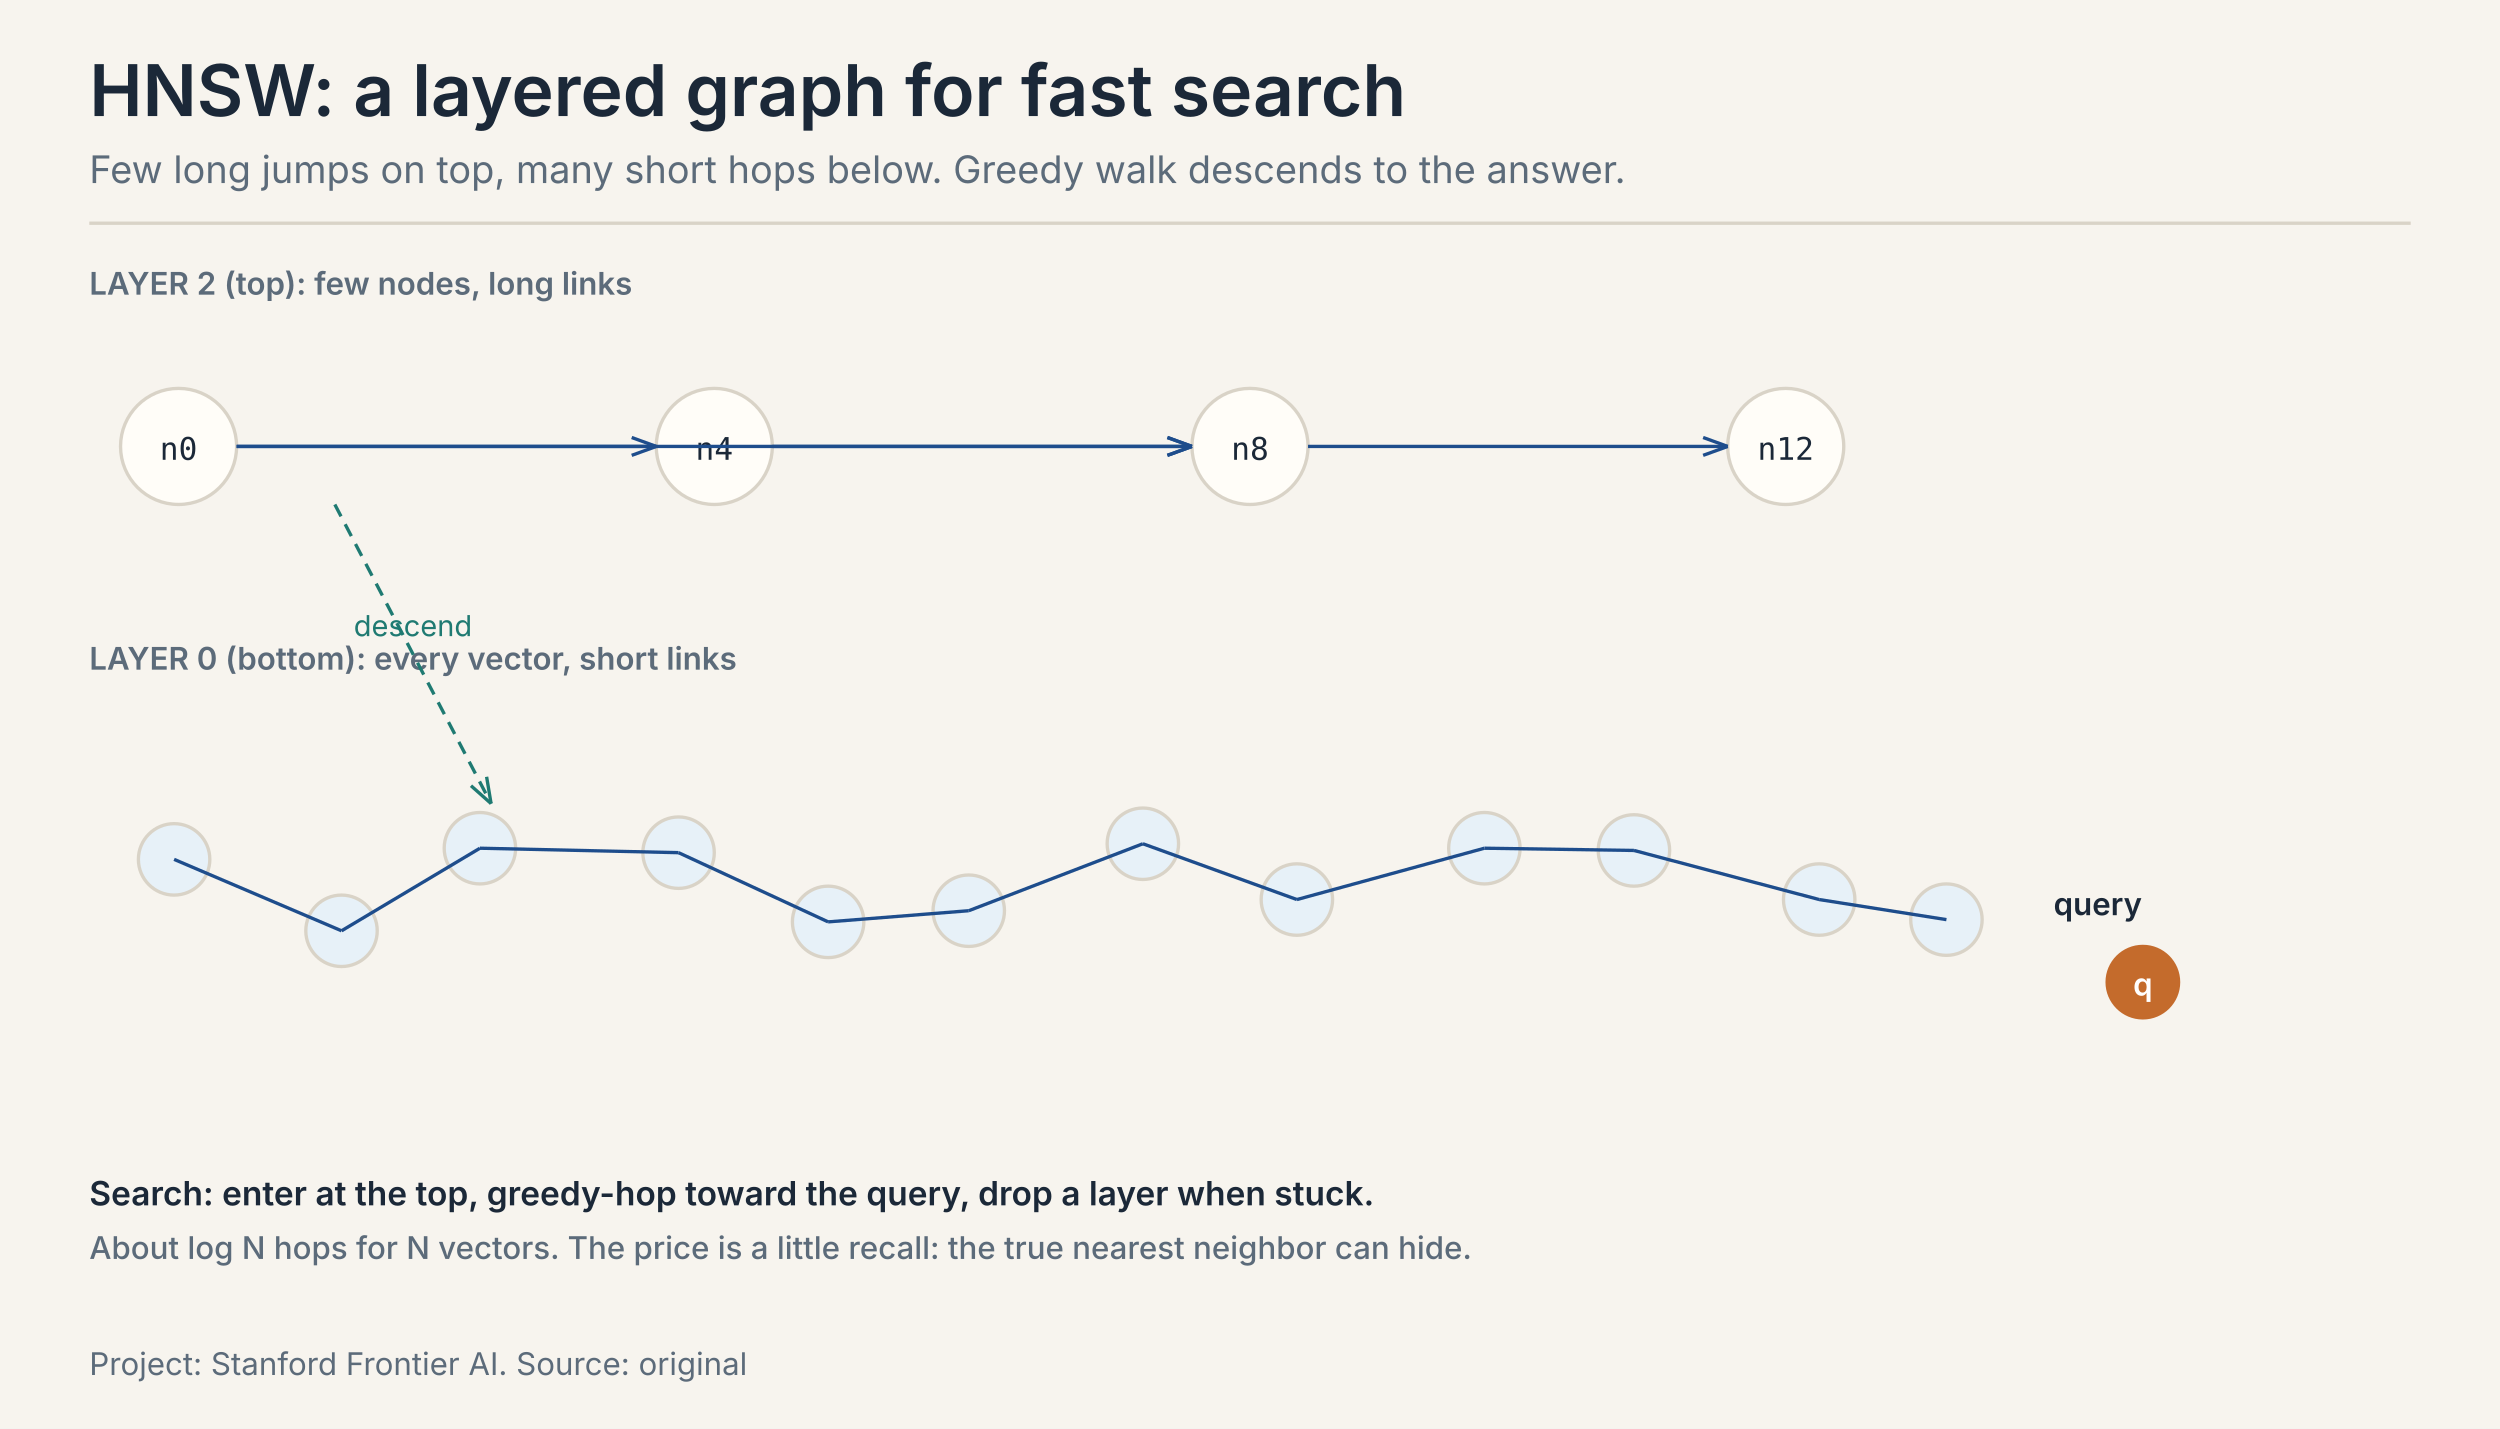
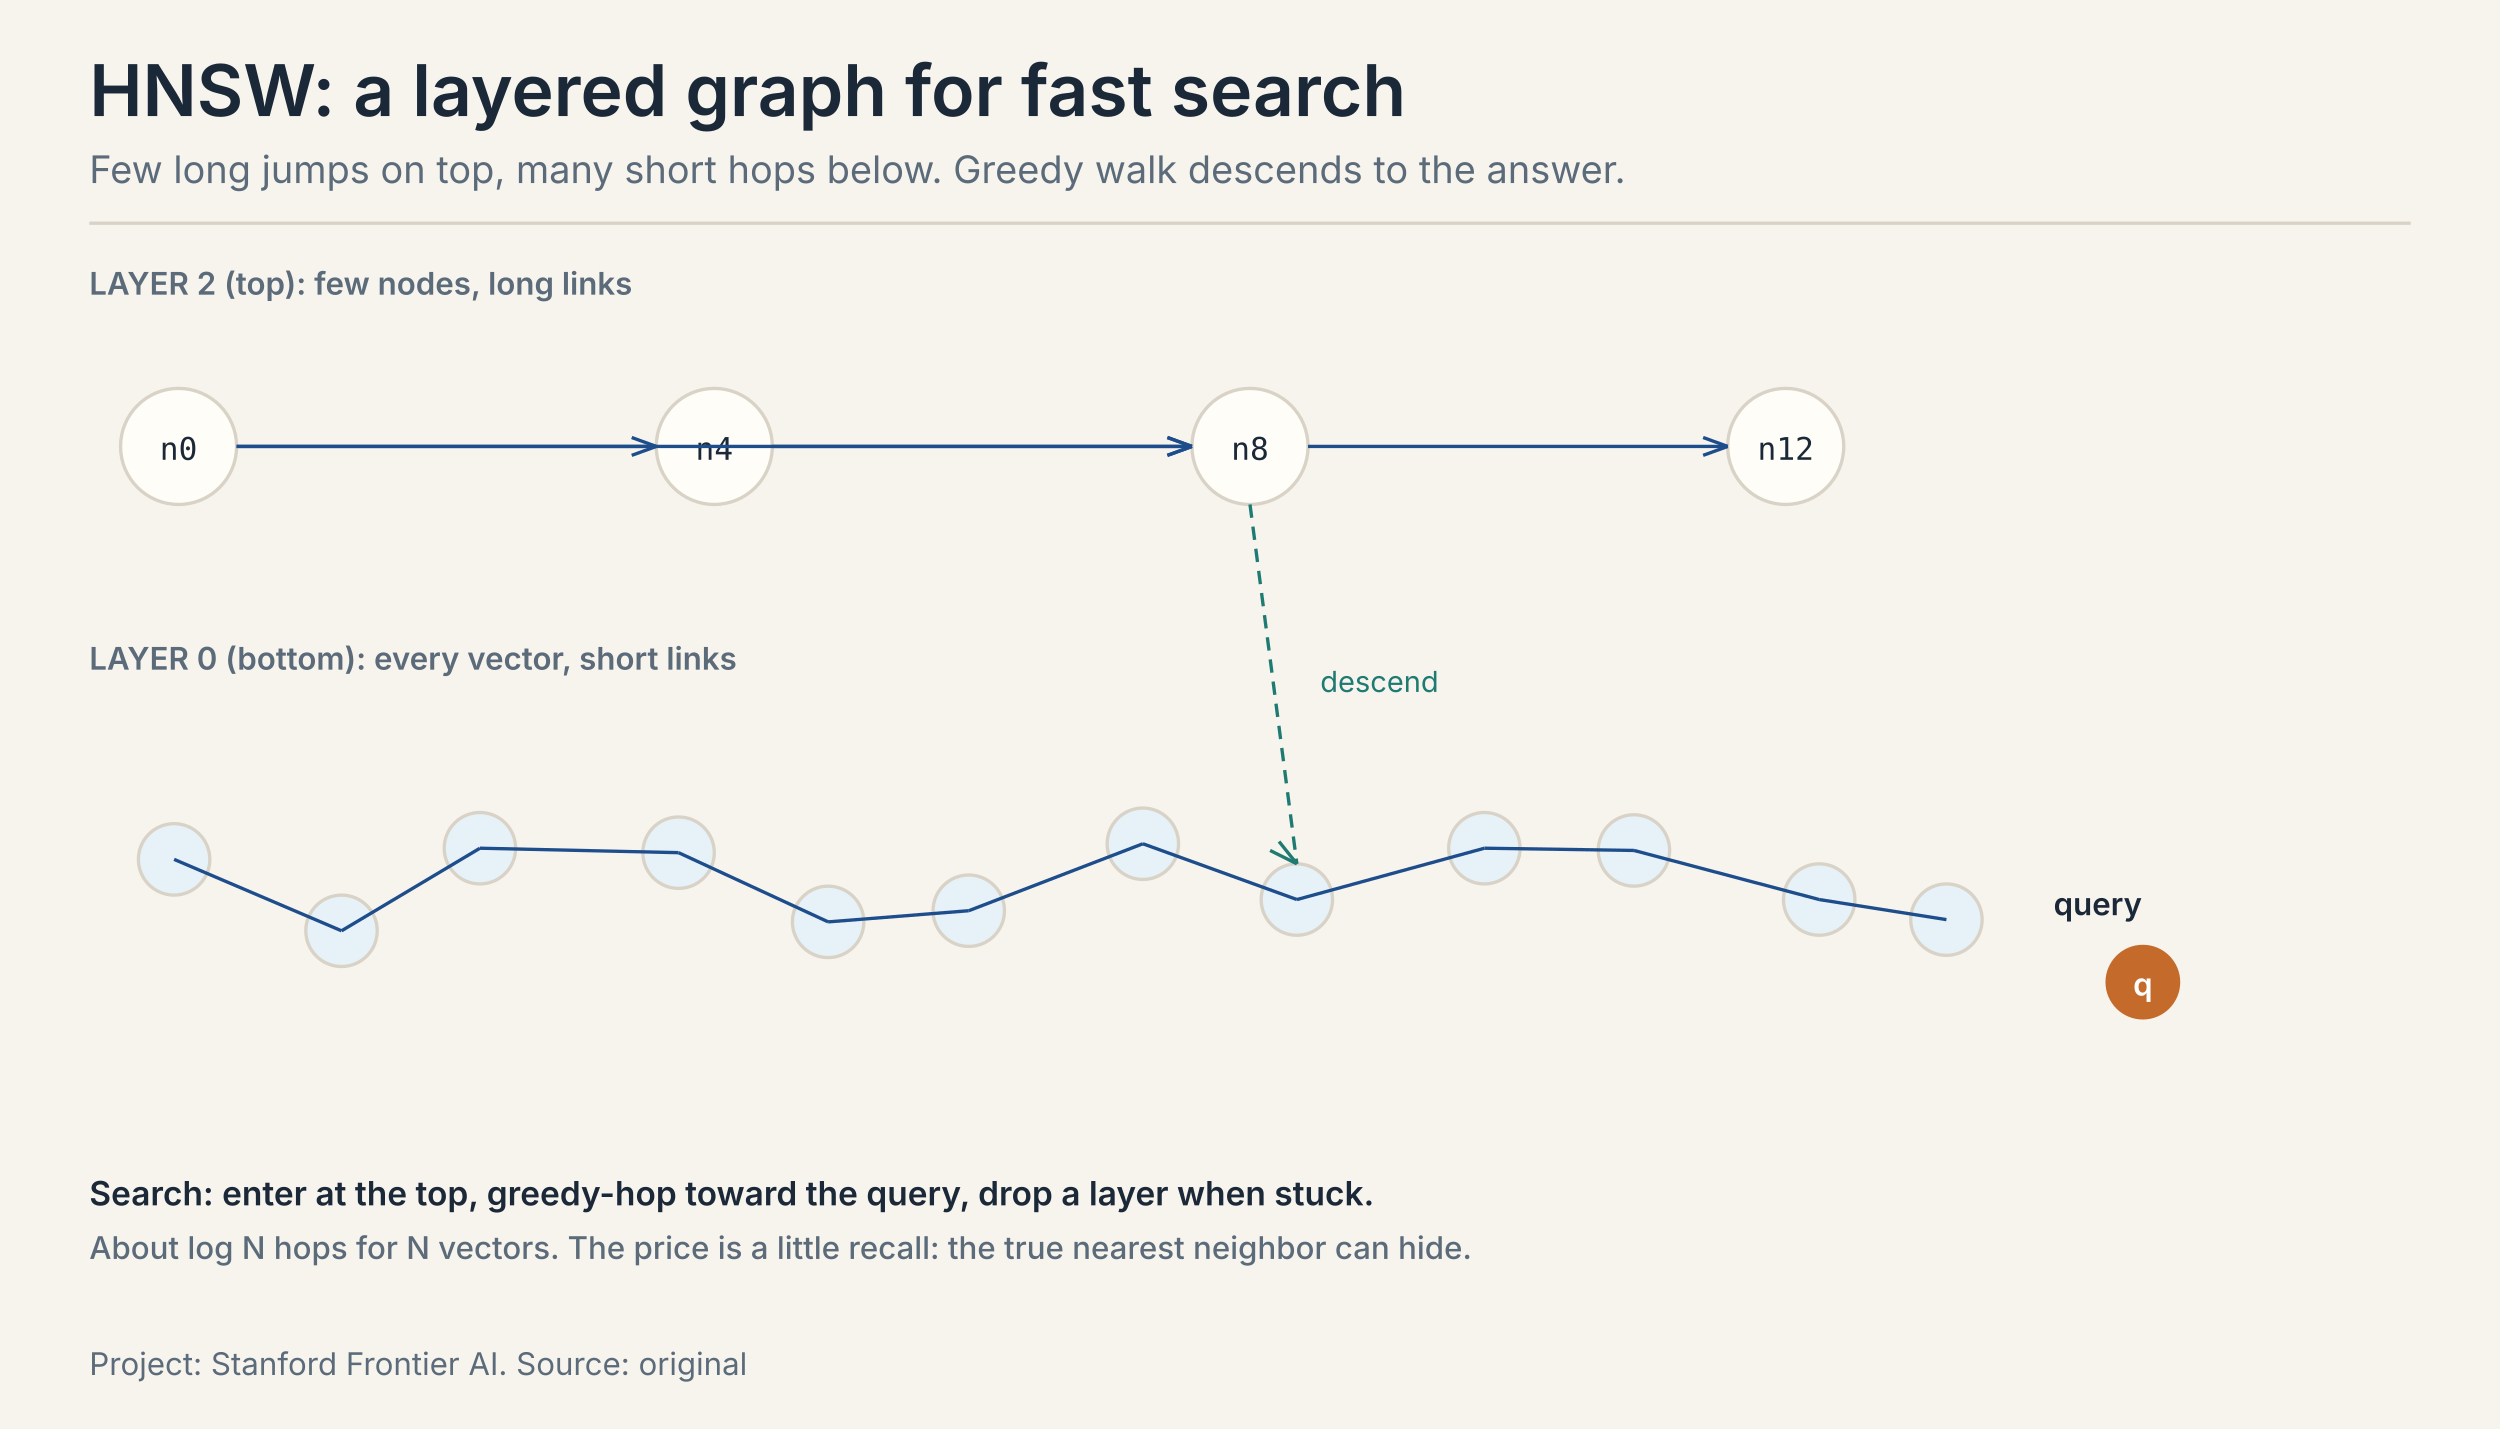
<svg xmlns="http://www.w3.org/2000/svg" width="1120" height="640" viewBox="0 0 1120 640" font-family="Inter, 'Source Sans 3', 'IBM Plex Sans', system-ui, sans-serif">
  <rect width="1120" height="640" fill="#F7F4EE" />
  <text x="40" y="52" font-size="32" font-weight="600" fill="#1B2838">HNSW: a layered graph for fast search</text>
  <text x="40" y="82" font-size="17" fill="#5C6B7A">Few long jumps on top, many short hops below. Greedy walk descends to the answer.</text>
  <line x1="40" y1="100" x2="1080" y2="100" stroke="#D9D3C7" stroke-width="1.5" />
  <text x="40" y="616" font-size="14" fill="#5C6B7A">Project: Stanford Frontier AI. Source: original</text>
  <text x="40" y="132" font-size="14" font-weight="600" fill="#5C6B7A" text-anchor="start">LAYER 2 (top): few nodes, long links</text>
  <circle cx="80" cy="200" r="26" fill="#FFFDF8" stroke="#D9D3C7" stroke-width="1.5" />
  <text x="80" y="206" font-size="14" font-weight="450" fill="#1B2838" text-anchor="middle" font-family="'IBM Plex Mono', ui-monospace, monospace">n0</text>
  <circle cx="320" cy="200" r="26" fill="#FFFDF8" stroke="#D9D3C7" stroke-width="1.5" />
  <text x="320" y="206" font-size="14" font-weight="450" fill="#1B2838" text-anchor="middle" font-family="'IBM Plex Mono', ui-monospace, monospace">n4</text>
  <circle cx="560" cy="200" r="26" fill="#FFFDF8" stroke="#D9D3C7" stroke-width="1.5" />
  <text x="560" y="206" font-size="14" font-weight="450" fill="#1B2838" text-anchor="middle" font-family="'IBM Plex Mono', ui-monospace, monospace">n8</text>
  <circle cx="800" cy="200" r="26" fill="#FFFDF8" stroke="#D9D3C7" stroke-width="1.5" />
  <text x="800" y="206" font-size="14" font-weight="450" fill="#1B2838" text-anchor="middle" font-family="'IBM Plex Mono', ui-monospace, monospace">n12</text>
  <line x1="106" y1="200" x2="294" y2="200" stroke="#1E4D8C" stroke-width="1.5" fill="none" />
  <line x1="294" y1="200" x2="283" y2="196" stroke="#1E4D8C" stroke-width="1.5" />
  <line x1="294" y1="200" x2="283" y2="204" stroke="#1E4D8C" stroke-width="1.5" />
  <line x1="346" y1="200" x2="534" y2="200" stroke="#1E4D8C" stroke-width="1.5" fill="none" />
  <line x1="534" y1="200" x2="523" y2="196" stroke="#1E4D8C" stroke-width="1.5" />
  <line x1="534" y1="200" x2="523" y2="204" stroke="#1E4D8C" stroke-width="1.5" />
  <line x1="586" y1="200" x2="774" y2="200" stroke="#1E4D8C" stroke-width="1.5" fill="none" />
  <line x1="774" y1="200" x2="763" y2="196" stroke="#1E4D8C" stroke-width="1.5" />
  <line x1="774" y1="200" x2="763" y2="204" stroke="#1E4D8C" stroke-width="1.5" />
  <line x1="106" y1="200" x2="534" y2="200" stroke="#1E4D8C" stroke-width="1.5" fill="none" />
  <line x1="534" y1="200" x2="523" y2="196" stroke="#1E4D8C" stroke-width="1.5" />
  <line x1="534" y1="200" x2="523" y2="204" stroke="#1E4D8C" stroke-width="1.5" />
  <text x="40" y="300" font-size="14" font-weight="600" fill="#5C6B7A" text-anchor="start">LAYER 0 (bottom): every vector, short links</text>
  <circle cx="78" cy="385" r="16" fill="#E7F1F8" stroke="#D9D3C7" stroke-width="1.5" />
  <circle cx="153" cy="417" r="16" fill="#E7F1F8" stroke="#D9D3C7" stroke-width="1.5" />
  <circle cx="215" cy="380" r="16" fill="#E7F1F8" stroke="#D9D3C7" stroke-width="1.5" />
  <circle cx="304" cy="382" r="16" fill="#E7F1F8" stroke="#D9D3C7" stroke-width="1.5" />
  <circle cx="371" cy="413" r="16" fill="#E7F1F8" stroke="#D9D3C7" stroke-width="1.5" />
  <circle cx="434" cy="408" r="16" fill="#E7F1F8" stroke="#D9D3C7" stroke-width="1.5" />
  <circle cx="512" cy="378" r="16" fill="#E7F1F8" stroke="#D9D3C7" stroke-width="1.5" />
  <circle cx="581" cy="403" r="16" fill="#E7F1F8" stroke="#D9D3C7" stroke-width="1.5" />
  <circle cx="665" cy="380" r="16" fill="#E7F1F8" stroke="#D9D3C7" stroke-width="1.5" />
  <circle cx="732" cy="381" r="16" fill="#E7F1F8" stroke="#D9D3C7" stroke-width="1.5" />
  <circle cx="815" cy="403" r="16" fill="#E7F1F8" stroke="#D9D3C7" stroke-width="1.5" />
  <circle cx="872" cy="412" r="16" fill="#E7F1F8" stroke="#D9D3C7" stroke-width="1.5" />
  <line x1="78" y1="385" x2="153" y2="417" stroke="#1E4D8C" stroke-width="1.5" />
  <line x1="153" y1="417" x2="215" y2="380" stroke="#1E4D8C" stroke-width="1.5" />
  <line x1="215" y1="380" x2="304" y2="382" stroke="#1E4D8C" stroke-width="1.5" />
  <line x1="304" y1="382" x2="371" y2="413" stroke="#1E4D8C" stroke-width="1.5" />
  <line x1="371" y1="413" x2="434" y2="408" stroke="#1E4D8C" stroke-width="1.5" />
  <line x1="434" y1="408" x2="512" y2="378" stroke="#1E4D8C" stroke-width="1.5" />
  <line x1="512" y1="378" x2="581" y2="403" stroke="#1E4D8C" stroke-width="1.5" />
  <line x1="581" y1="403" x2="665" y2="380" stroke="#1E4D8C" stroke-width="1.5" />
  <line x1="665" y1="380" x2="732" y2="381" stroke="#1E4D8C" stroke-width="1.5" />
  <line x1="732" y1="381" x2="815" y2="403" stroke="#1E4D8C" stroke-width="1.5" />
  <line x1="815" y1="403" x2="872" y2="412" stroke="#1E4D8C" stroke-width="1.5" />
  <text x="920" y="410" font-size="14" font-weight="600" fill="#1B2838" text-anchor="start">query</text>
  <circle cx="960" cy="440" r="16" fill="#C46B2C" stroke="#C46B2C" stroke-width="1.5" />
  <text x="960" y="446" font-size="14" font-weight="600" fill="#FFFFFF" text-anchor="middle">q</text>
-   <line x1="150" y1="226" x2="220" y2="360" stroke="#1F7A72" stroke-width="1.5" fill="none" stroke-dasharray="6 4" />
-   <line x1="220" y1="360" x2="218" y2="348" stroke="#1F7A72" stroke-width="1.5" />
-   <line x1="220" y1="360" x2="211" y2="352" stroke="#1F7A72" stroke-width="1.5" />
-   <text x="185" y="285" font-size="13" fill="#1F7A72" text-anchor="middle">descend</text>
+   <line x1="560" y1="226" x2="581" y2="387" stroke="#1F7A72" stroke-width="1.5" fill="none" stroke-dasharray="6 4" />
+   <line x1="581" y1="387" x2="573" y2="377" stroke="#1F7A72" stroke-width="1.5" />
+   <line x1="581" y1="387" x2="569" y2="381" stroke="#1F7A72" stroke-width="1.5" />
+   <text x="618" y="310" font-size="13" fill="#1F7A72" text-anchor="middle">descend</text>
  <text x="40" y="540" font-size="15" font-weight="600" fill="#1B2838" text-anchor="start">Search: enter at the top, greedy-hop toward the query, drop a layer when stuck.</text>
  <text x="40" y="564" font-size="14" font-weight="450" fill="#5C6B7A" text-anchor="start">About log N hops for N vectors. The price is a little recall: the true nearest neighbor can hide.</text>
</svg>
